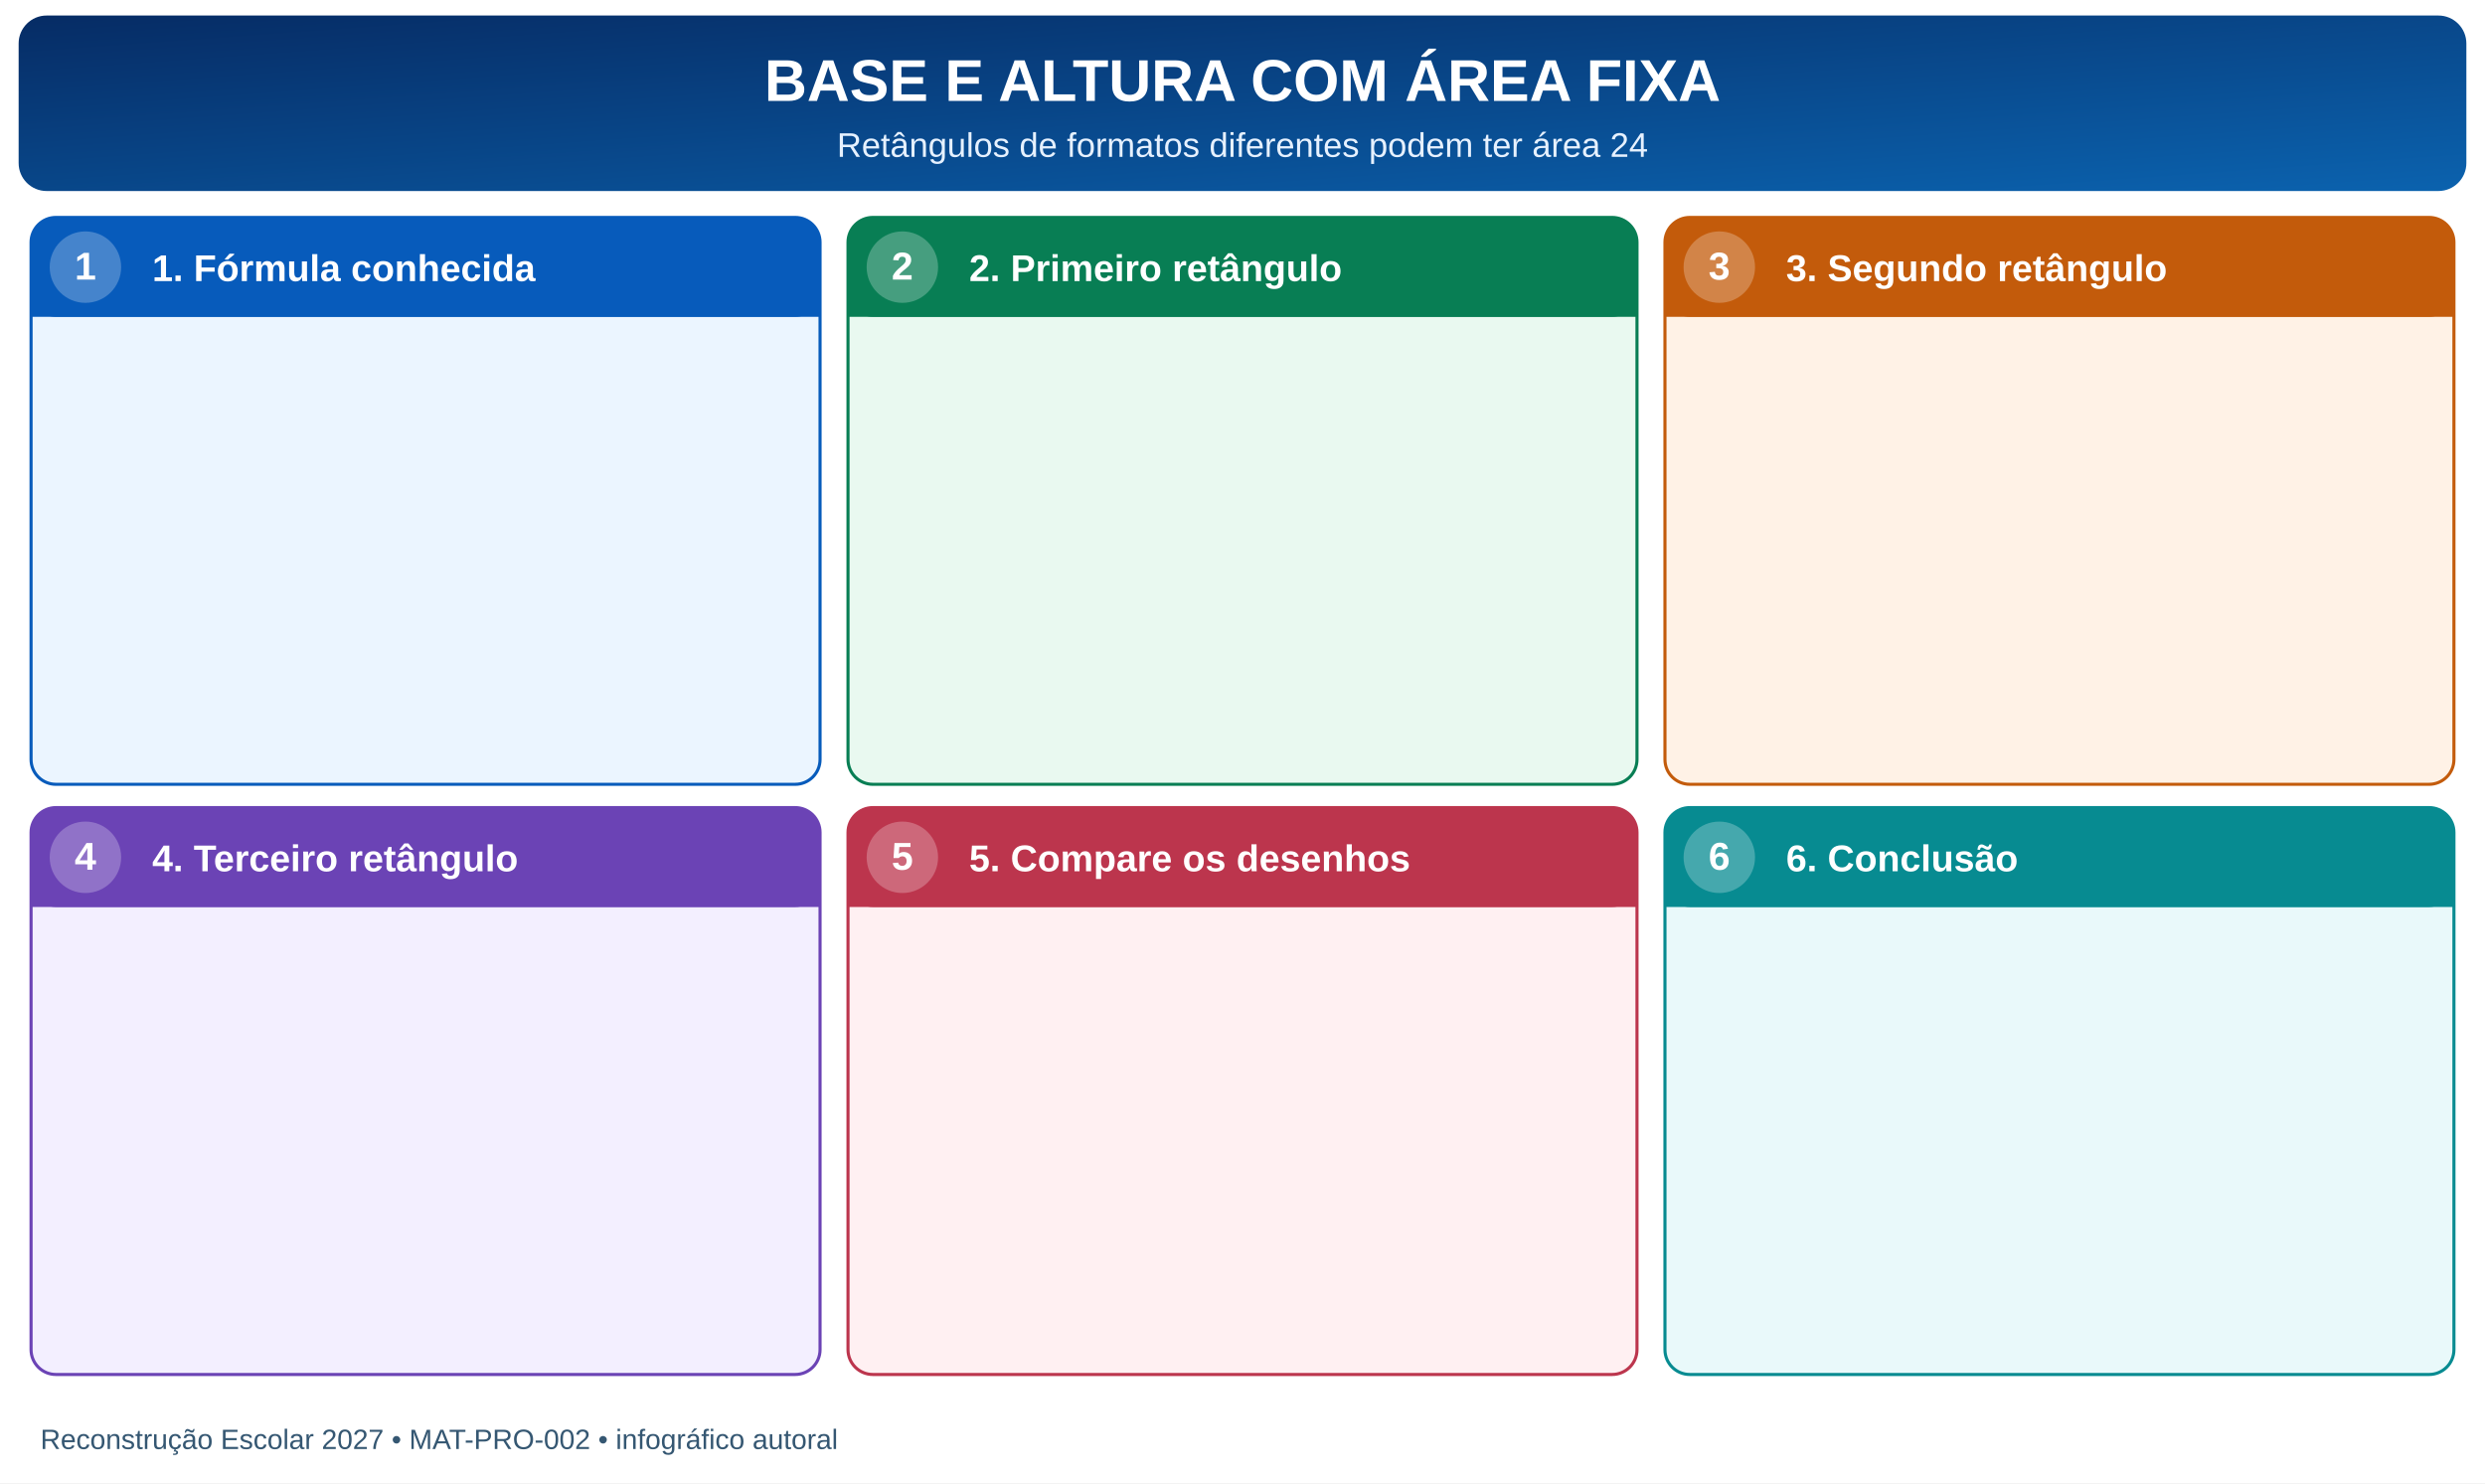
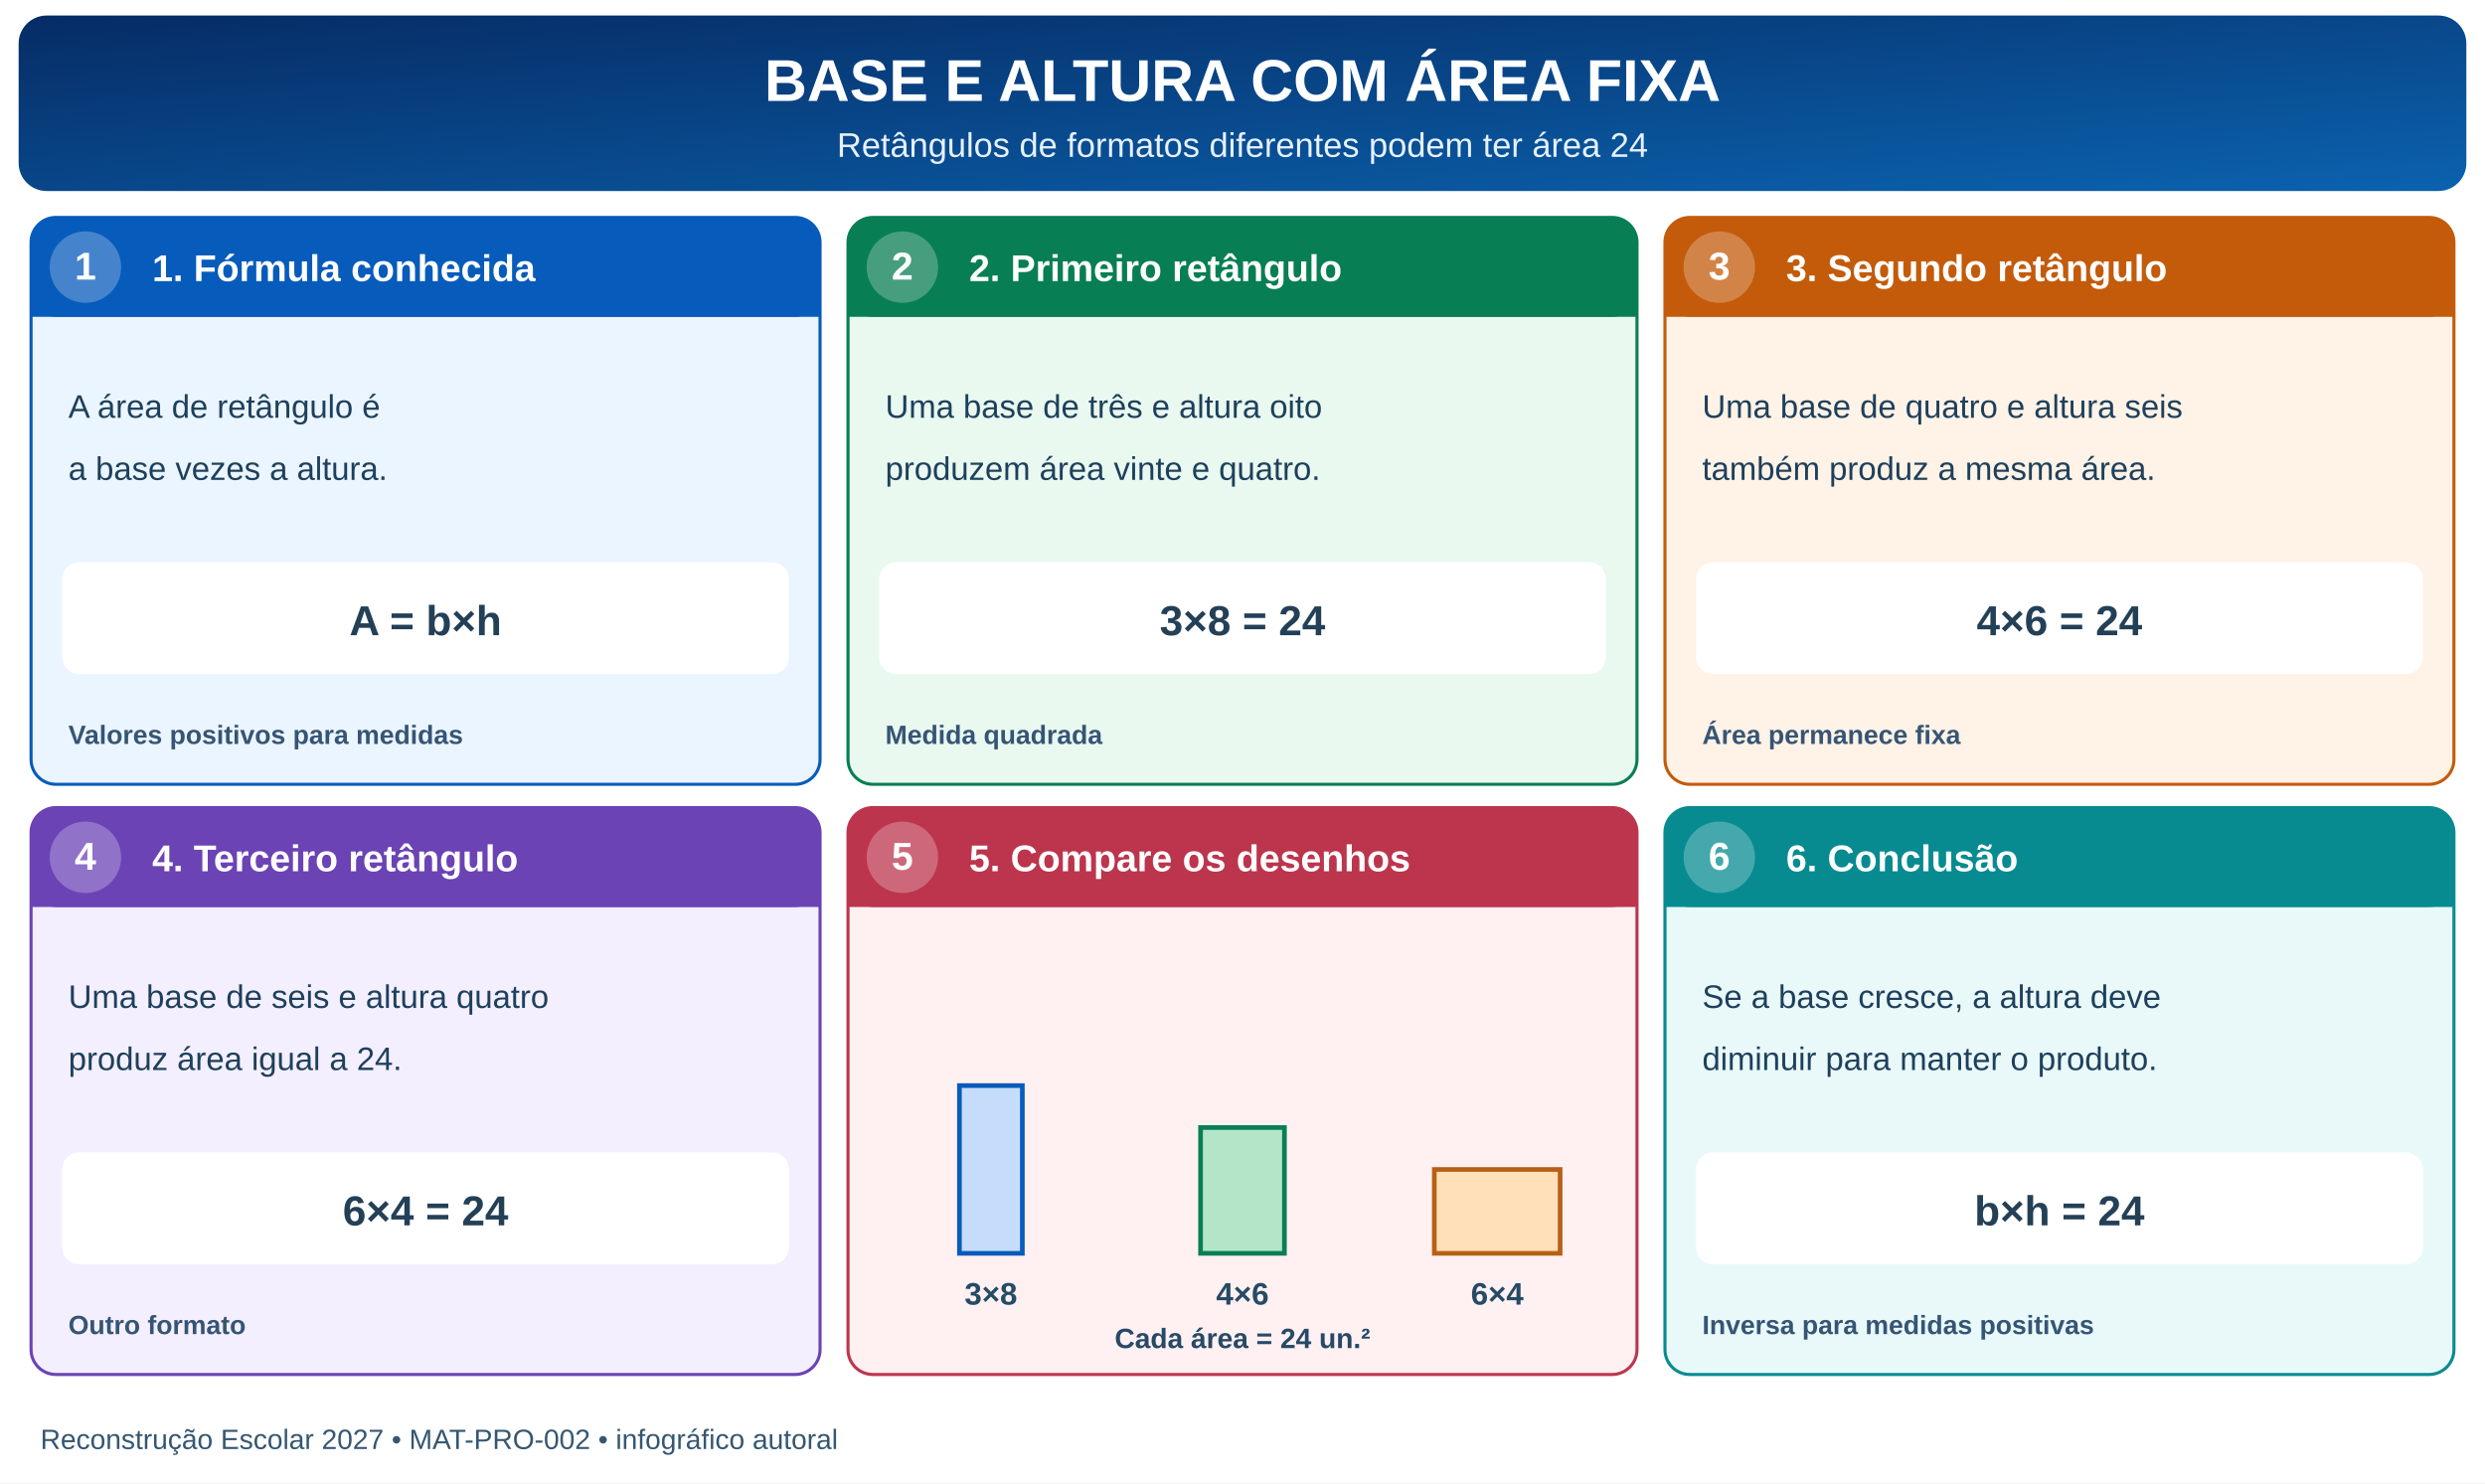
<svg xmlns="http://www.w3.org/2000/svg" viewBox="0 0 1600 955" role="img" aria-labelledby="title desc">
  <defs>
    <linearGradient id="hd" x1="0" y1="0" x2="1" y2="1">
      <stop offset="0" stop-color="#062c65" />
      <stop offset="1" stop-color="#0b62ae" />
    </linearGradient>
  </defs>
  <rect width="1600" height="955" fill="#fff" />
  <rect x="12" y="10" width="1576" height="113" rx="18" fill="url(#hd)" />
  <text x="800" y="65" text-anchor="middle" font-family="Arial,DejaVu Sans,sans-serif" font-size="38" font-weight="700" fill="#fff">BASE E ALTURA COM ÁREA FIXA</text>
  <text x="800" y="101" text-anchor="middle" font-family="Arial,DejaVu Sans,sans-serif" font-size="22" font-weight="400" fill="#e6f1ff">Retângulos de formatos diferentes podem ter área 24</text>
  <rect x="20" y="140" width="508" height="365" rx="16" fill="#ebf5ff" stroke="#075bbb" stroke-width="2" />
  <rect x="20" y="140" width="508" height="64" rx="16" fill="#075bbb" />
  <rect x="20" y="186" width="508" height="18" fill="#075bbb" />
  <circle cx="55" cy="172" r="23" fill="#fff" opacity=".25" />
  <text x="55" y="180" text-anchor="middle" font-family="Arial,DejaVu Sans,sans-serif" font-size="25" font-weight="700" fill="#fff">1</text>
  <text x="98" y="181" text-anchor="start" font-family="Arial,DejaVu Sans,sans-serif" font-size="24" font-weight="700" fill="#fff">1. Fórmula conhecida</text>
  <rect x="546" y="140" width="508" height="365" rx="16" fill="#e9f9f0" stroke="#087e54" stroke-width="2" />
  <rect x="546" y="140" width="508" height="64" rx="16" fill="#087e54" />
  <rect x="546" y="186" width="508" height="18" fill="#087e54" />
  <circle cx="581" cy="172" r="23" fill="#fff" opacity=".25" />
  <text x="581" y="180" text-anchor="middle" font-family="Arial,DejaVu Sans,sans-serif" font-size="25" font-weight="700" fill="#fff">2</text>
  <text x="624" y="181" text-anchor="start" font-family="Arial,DejaVu Sans,sans-serif" font-size="24" font-weight="700" fill="#fff">2. Primeiro retângulo</text>
  <rect x="1072" y="140" width="508" height="365" rx="16" fill="#fff2e6" stroke="#c35b0b" stroke-width="2" />
  <rect x="1072" y="140" width="508" height="64" rx="16" fill="#c35b0b" />
  <rect x="1072" y="186" width="508" height="18" fill="#c35b0b" />
  <circle cx="1107" cy="172" r="23" fill="#fff" opacity=".25" />
  <text x="1107" y="180" text-anchor="middle" font-family="Arial,DejaVu Sans,sans-serif" font-size="25" font-weight="700" fill="#fff">3</text>
  <text x="1150" y="181" text-anchor="start" font-family="Arial,DejaVu Sans,sans-serif" font-size="24" font-weight="700" fill="#fff">3. Segundo retângulo</text>
  <rect x="20" y="520" width="508" height="365" rx="16" fill="#f3efff" stroke="#6b43b5" stroke-width="2" />
  <rect x="20" y="520" width="508" height="64" rx="16" fill="#6b43b5" />
  <rect x="20" y="566" width="508" height="18" fill="#6b43b5" />
  <circle cx="55" cy="552" r="23" fill="#fff" opacity=".25" />
  <text x="55" y="560" text-anchor="middle" font-family="Arial,DejaVu Sans,sans-serif" font-size="25" font-weight="700" fill="#fff">4</text>
  <text x="98" y="561" text-anchor="start" font-family="Arial,DejaVu Sans,sans-serif" font-size="24" font-weight="700" fill="#fff">4. Terceiro retângulo</text>
  <rect x="546" y="520" width="508" height="365" rx="16" fill="#fff0f2" stroke="#bc354d" stroke-width="2" />
  <rect x="546" y="520" width="508" height="64" rx="16" fill="#bc354d" />
  <rect x="546" y="566" width="508" height="18" fill="#bc354d" />
  <circle cx="581" cy="552" r="23" fill="#fff" opacity=".25" />
  <text x="581" y="560" text-anchor="middle" font-family="Arial,DejaVu Sans,sans-serif" font-size="25" font-weight="700" fill="#fff">5</text>
  <text x="624" y="561" text-anchor="start" font-family="Arial,DejaVu Sans,sans-serif" font-size="24" font-weight="700" fill="#fff">5. Compare os desenhos</text>
  <rect x="1072" y="520" width="508" height="365" rx="16" fill="#e9f9fa" stroke="#078b91" stroke-width="2" />
  <rect x="1072" y="520" width="508" height="64" rx="16" fill="#078b91" />
  <rect x="1072" y="566" width="508" height="18" fill="#078b91" />
  <circle cx="1107" cy="552" r="23" fill="#fff" opacity=".25" />
  <text x="1107" y="560" text-anchor="middle" font-family="Arial,DejaVu Sans,sans-serif" font-size="25" font-weight="700" fill="#fff">6</text>
  <text x="1150" y="561" text-anchor="start" font-family="Arial,DejaVu Sans,sans-serif" font-size="24" font-weight="700" fill="#fff">6. Conclusão</text>
  <text x="26" y="933" text-anchor="start" font-family="Arial,DejaVu Sans,sans-serif" font-size="18" font-weight="400" fill="#355772">Reconstrução Escolar 2027 • MAT-PRO-002 • infográfico autoral</text>
+   <text x="44" y="269" font-family="Arial,DejaVu Sans,sans-serif" font-size="21" text-anchor="start" font-weight="400" fill="#1e405c">A área de retângulo é</text>
+   <text x="44" y="309" font-family="Arial,DejaVu Sans,sans-serif" font-size="21" text-anchor="start" font-weight="400" fill="#1e405c">a base vezes a altura.</text>
+   <rect x="40" y="362" width="468" height="72" rx="11" fill="#fff" />
+   <text x="274" y="409" font-family="Arial,DejaVu Sans,sans-serif" font-size="27" text-anchor="middle" font-weight="700" fill="#234057">A = b×h</text>
+   <text x="44" y="479" font-family="Arial,DejaVu Sans,sans-serif" font-size="17" text-anchor="start" font-weight="700" fill="#365575">Valores positivos para medidas</text>
+   <text x="570" y="269" font-family="Arial,DejaVu Sans,sans-serif" font-size="21" text-anchor="start" font-weight="400" fill="#1e405c">Uma base de três e altura oito</text>
+   <text x="570" y="309" font-family="Arial,DejaVu Sans,sans-serif" font-size="21" text-anchor="start" font-weight="400" fill="#1e405c">produzem área vinte e quatro.</text>
+   <rect x="566" y="362" width="468" height="72" rx="11" fill="#fff" />
+   <text x="800" y="409" font-family="Arial,DejaVu Sans,sans-serif" font-size="27" text-anchor="middle" font-weight="700" fill="#234057">3×8 = 24</text>
+   <text x="570" y="479" font-family="Arial,DejaVu Sans,sans-serif" font-size="17" text-anchor="start" font-weight="700" fill="#365575">Medida quadrada</text>
+   <text x="1096" y="269" font-family="Arial,DejaVu Sans,sans-serif" font-size="21" text-anchor="start" font-weight="400" fill="#1e405c">Uma base de quatro e altura seis</text>
+   <text x="1096" y="309" font-family="Arial,DejaVu Sans,sans-serif" font-size="21" text-anchor="start" font-weight="400" fill="#1e405c">também produz a mesma área.</text>
+   <rect x="1092" y="362" width="468" height="72" rx="11" fill="#fff" />
+   <text x="1326" y="409" font-family="Arial,DejaVu Sans,sans-serif" font-size="27" text-anchor="middle" font-weight="700" fill="#234057">4×6 = 24</text>
+   <text x="1096" y="479" font-family="Arial,DejaVu Sans,sans-serif" font-size="17" text-anchor="start" font-weight="700" fill="#365575">Área permanece fixa</text>
+   <text x="44" y="649" font-family="Arial,DejaVu Sans,sans-serif" font-size="21" text-anchor="start" font-weight="400" fill="#1e405c">Uma base de seis e altura quatro</text>
+   <text x="44" y="689" font-family="Arial,DejaVu Sans,sans-serif" font-size="21" text-anchor="start" font-weight="400" fill="#1e405c">produz área igual a 24.</text>
+   <rect x="40" y="742" width="468" height="72" rx="11" fill="#fff" />
+   <text x="274" y="789" font-family="Arial,DejaVu Sans,sans-serif" font-size="27" text-anchor="middle" font-weight="700" fill="#234057">6×4 = 24</text>
+   <text x="44" y="859" font-family="Arial,DejaVu Sans,sans-serif" font-size="17" text-anchor="start" font-weight="700" fill="#365575">Outro formato</text>
+   <rect x="617.75" y="699" width="40.5" height="108" fill="#c5ddfb" stroke="#075bbb" stroke-width="3" />
+   <text x="638" y="840" font-family="Arial,DejaVu Sans,sans-serif" font-size="20" text-anchor="middle" font-weight="700" fill="#254b65">3×8</text>
+   <rect x="773" y="726" width="54" height="81" fill="#b4e5c8" stroke="#087e54" stroke-width="3" />
+   <text x="800" y="840" font-family="Arial,DejaVu Sans,sans-serif" font-size="20" text-anchor="middle" font-weight="700" fill="#254b65">4×6</text>
+   <rect x="923.5" y="753" width="81" height="54" fill="#ffe0b9" stroke="#b76015" stroke-width="3" />
+   <text x="964" y="840" font-family="Arial,DejaVu Sans,sans-serif" font-size="20" text-anchor="middle" font-weight="700" fill="#254b65">6×4</text>
+   <text x="800" y="868" font-family="Arial,DejaVu Sans,sans-serif" font-size="18" text-anchor="middle" font-weight="700" fill="#264966">Cada área = 24 un.²</text>
+   <text x="1096" y="649" font-family="Arial,DejaVu Sans,sans-serif" font-size="21" text-anchor="start" font-weight="400" fill="#1e405c">Se a base cresce, a altura deve</text>
+   <text x="1096" y="689" font-family="Arial,DejaVu Sans,sans-serif" font-size="21" text-anchor="start" font-weight="400" fill="#1e405c">diminuir para manter o produto.</text>
+   <rect x="1092" y="742" width="468" height="72" rx="11" fill="#fff" />
+   <text x="1326" y="789" font-family="Arial,DejaVu Sans,sans-serif" font-size="27" text-anchor="middle" font-weight="700" fill="#234057">b×h = 24</text>
+   <text x="1096" y="859" font-family="Arial,DejaVu Sans,sans-serif" font-size="17" text-anchor="start" font-weight="700" fill="#365575">Inversa para medidas positivas</text>
</svg>
